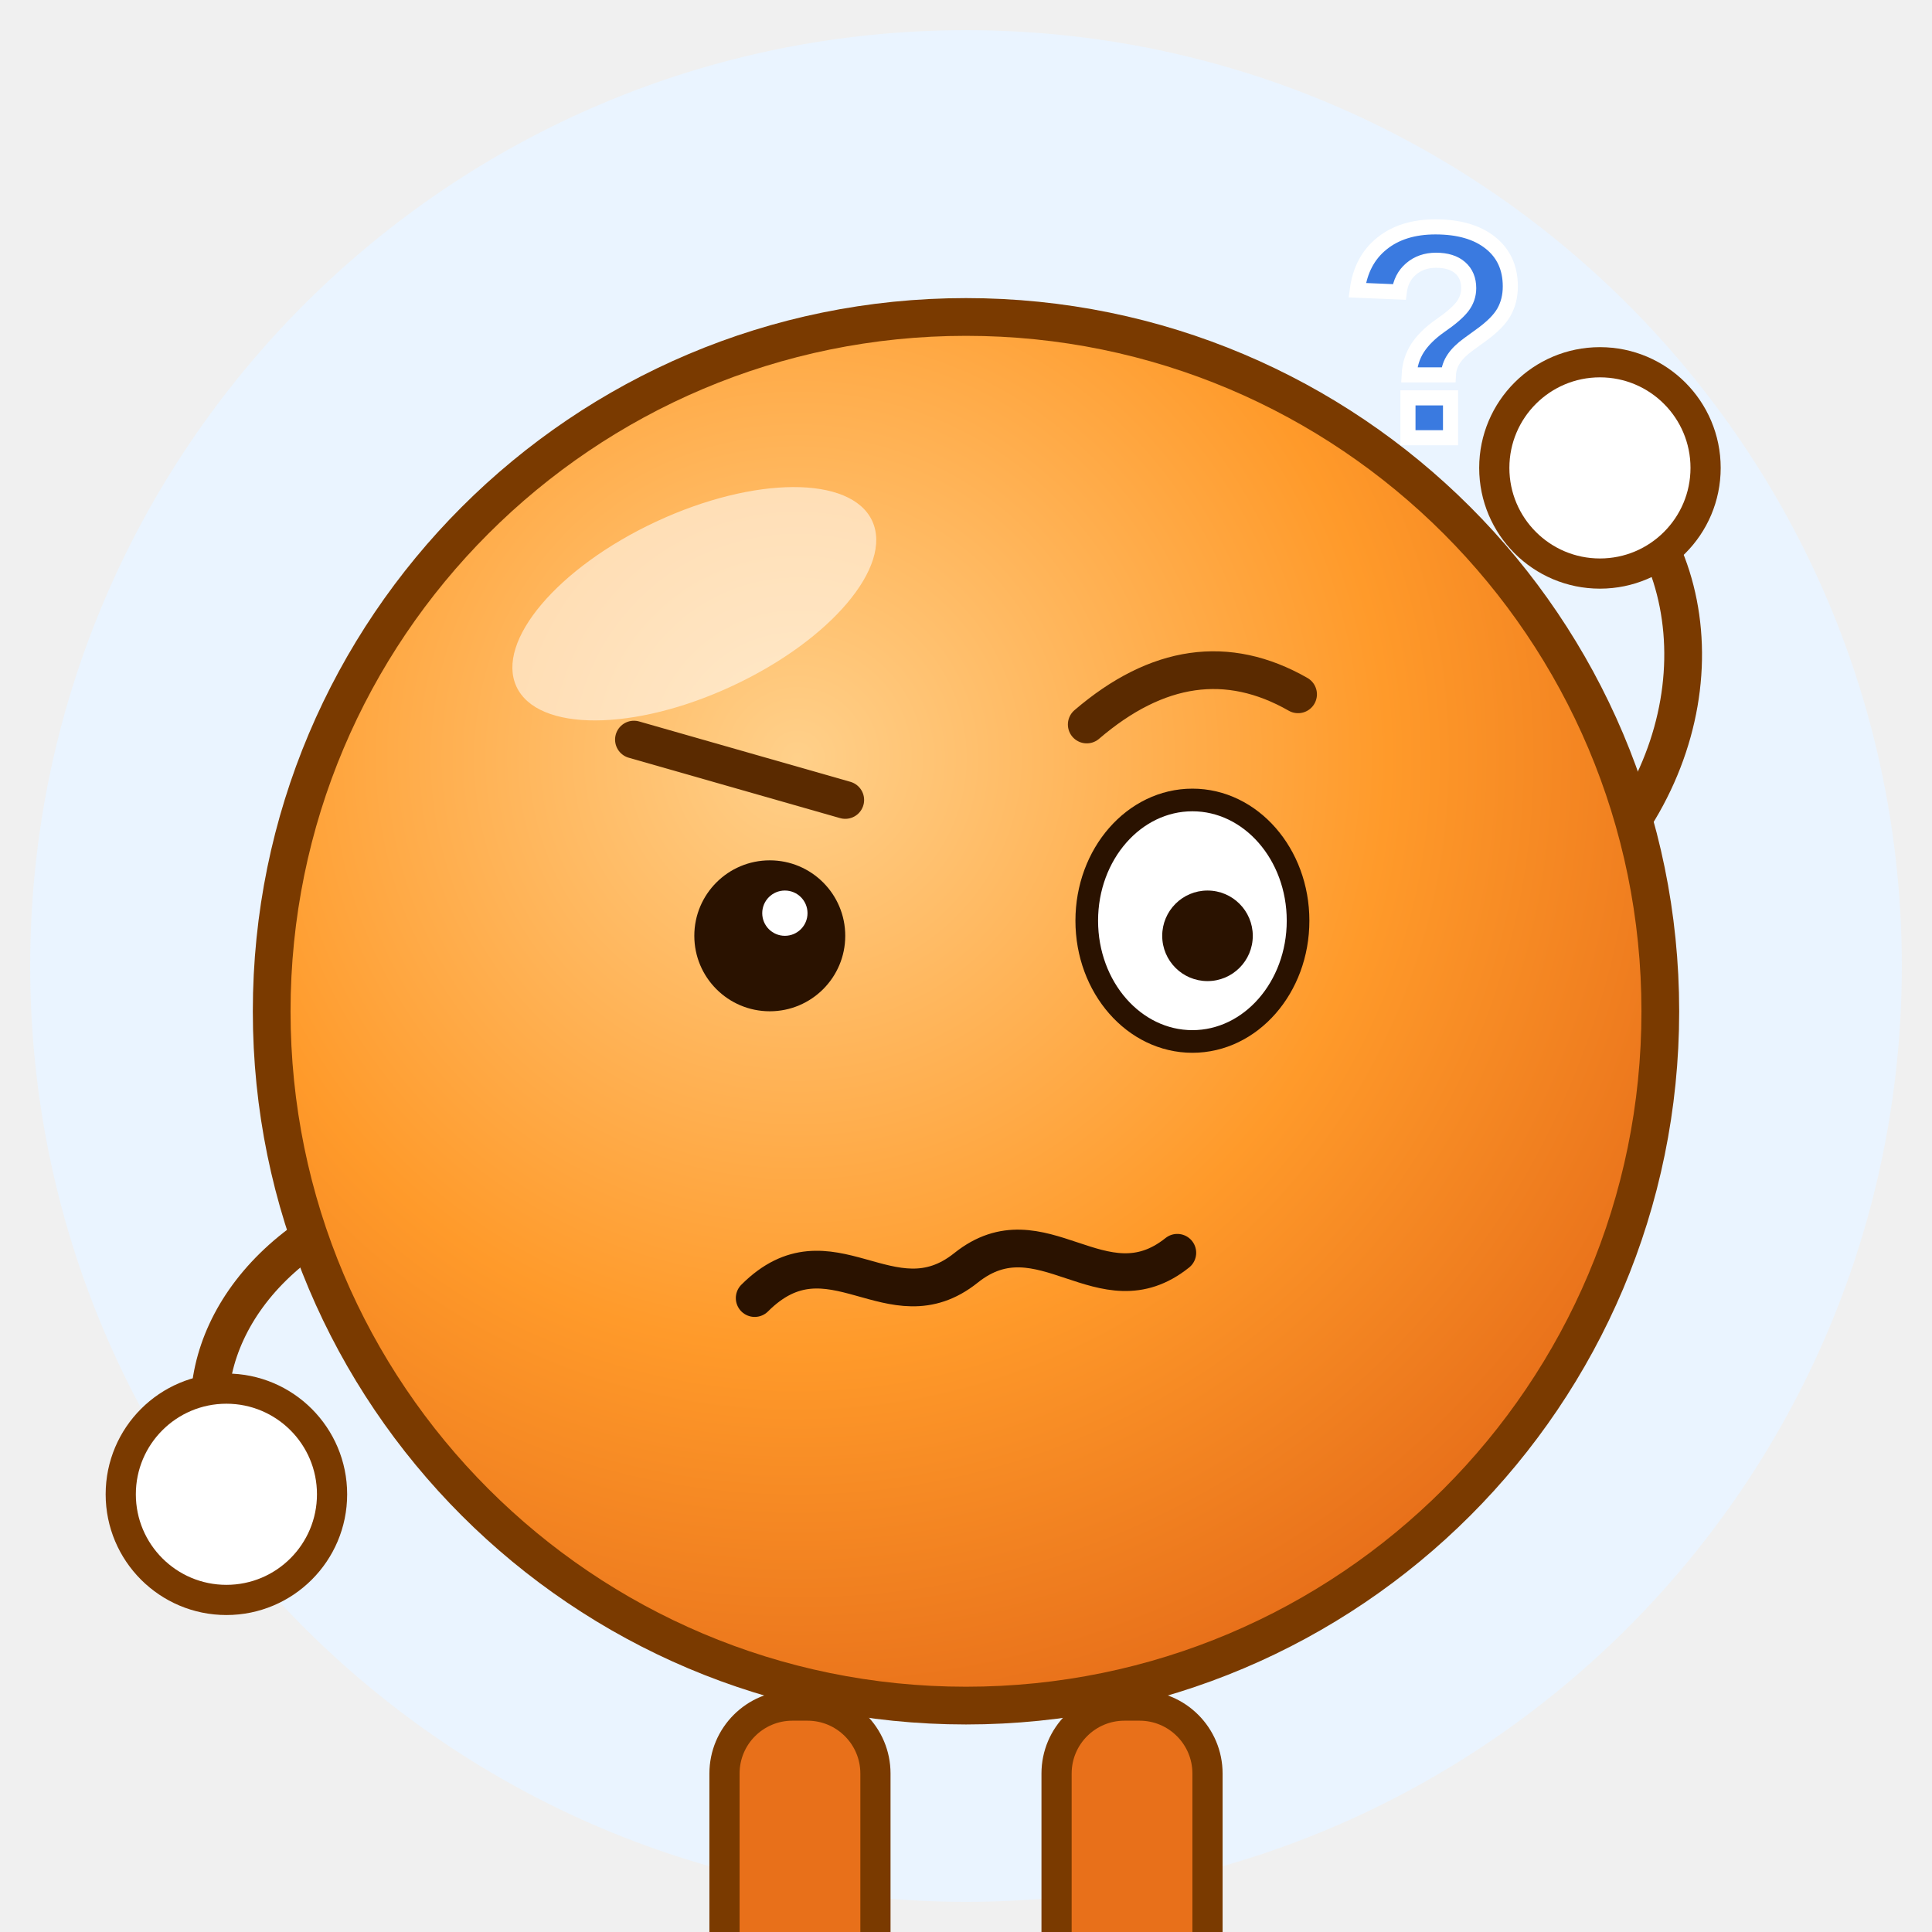
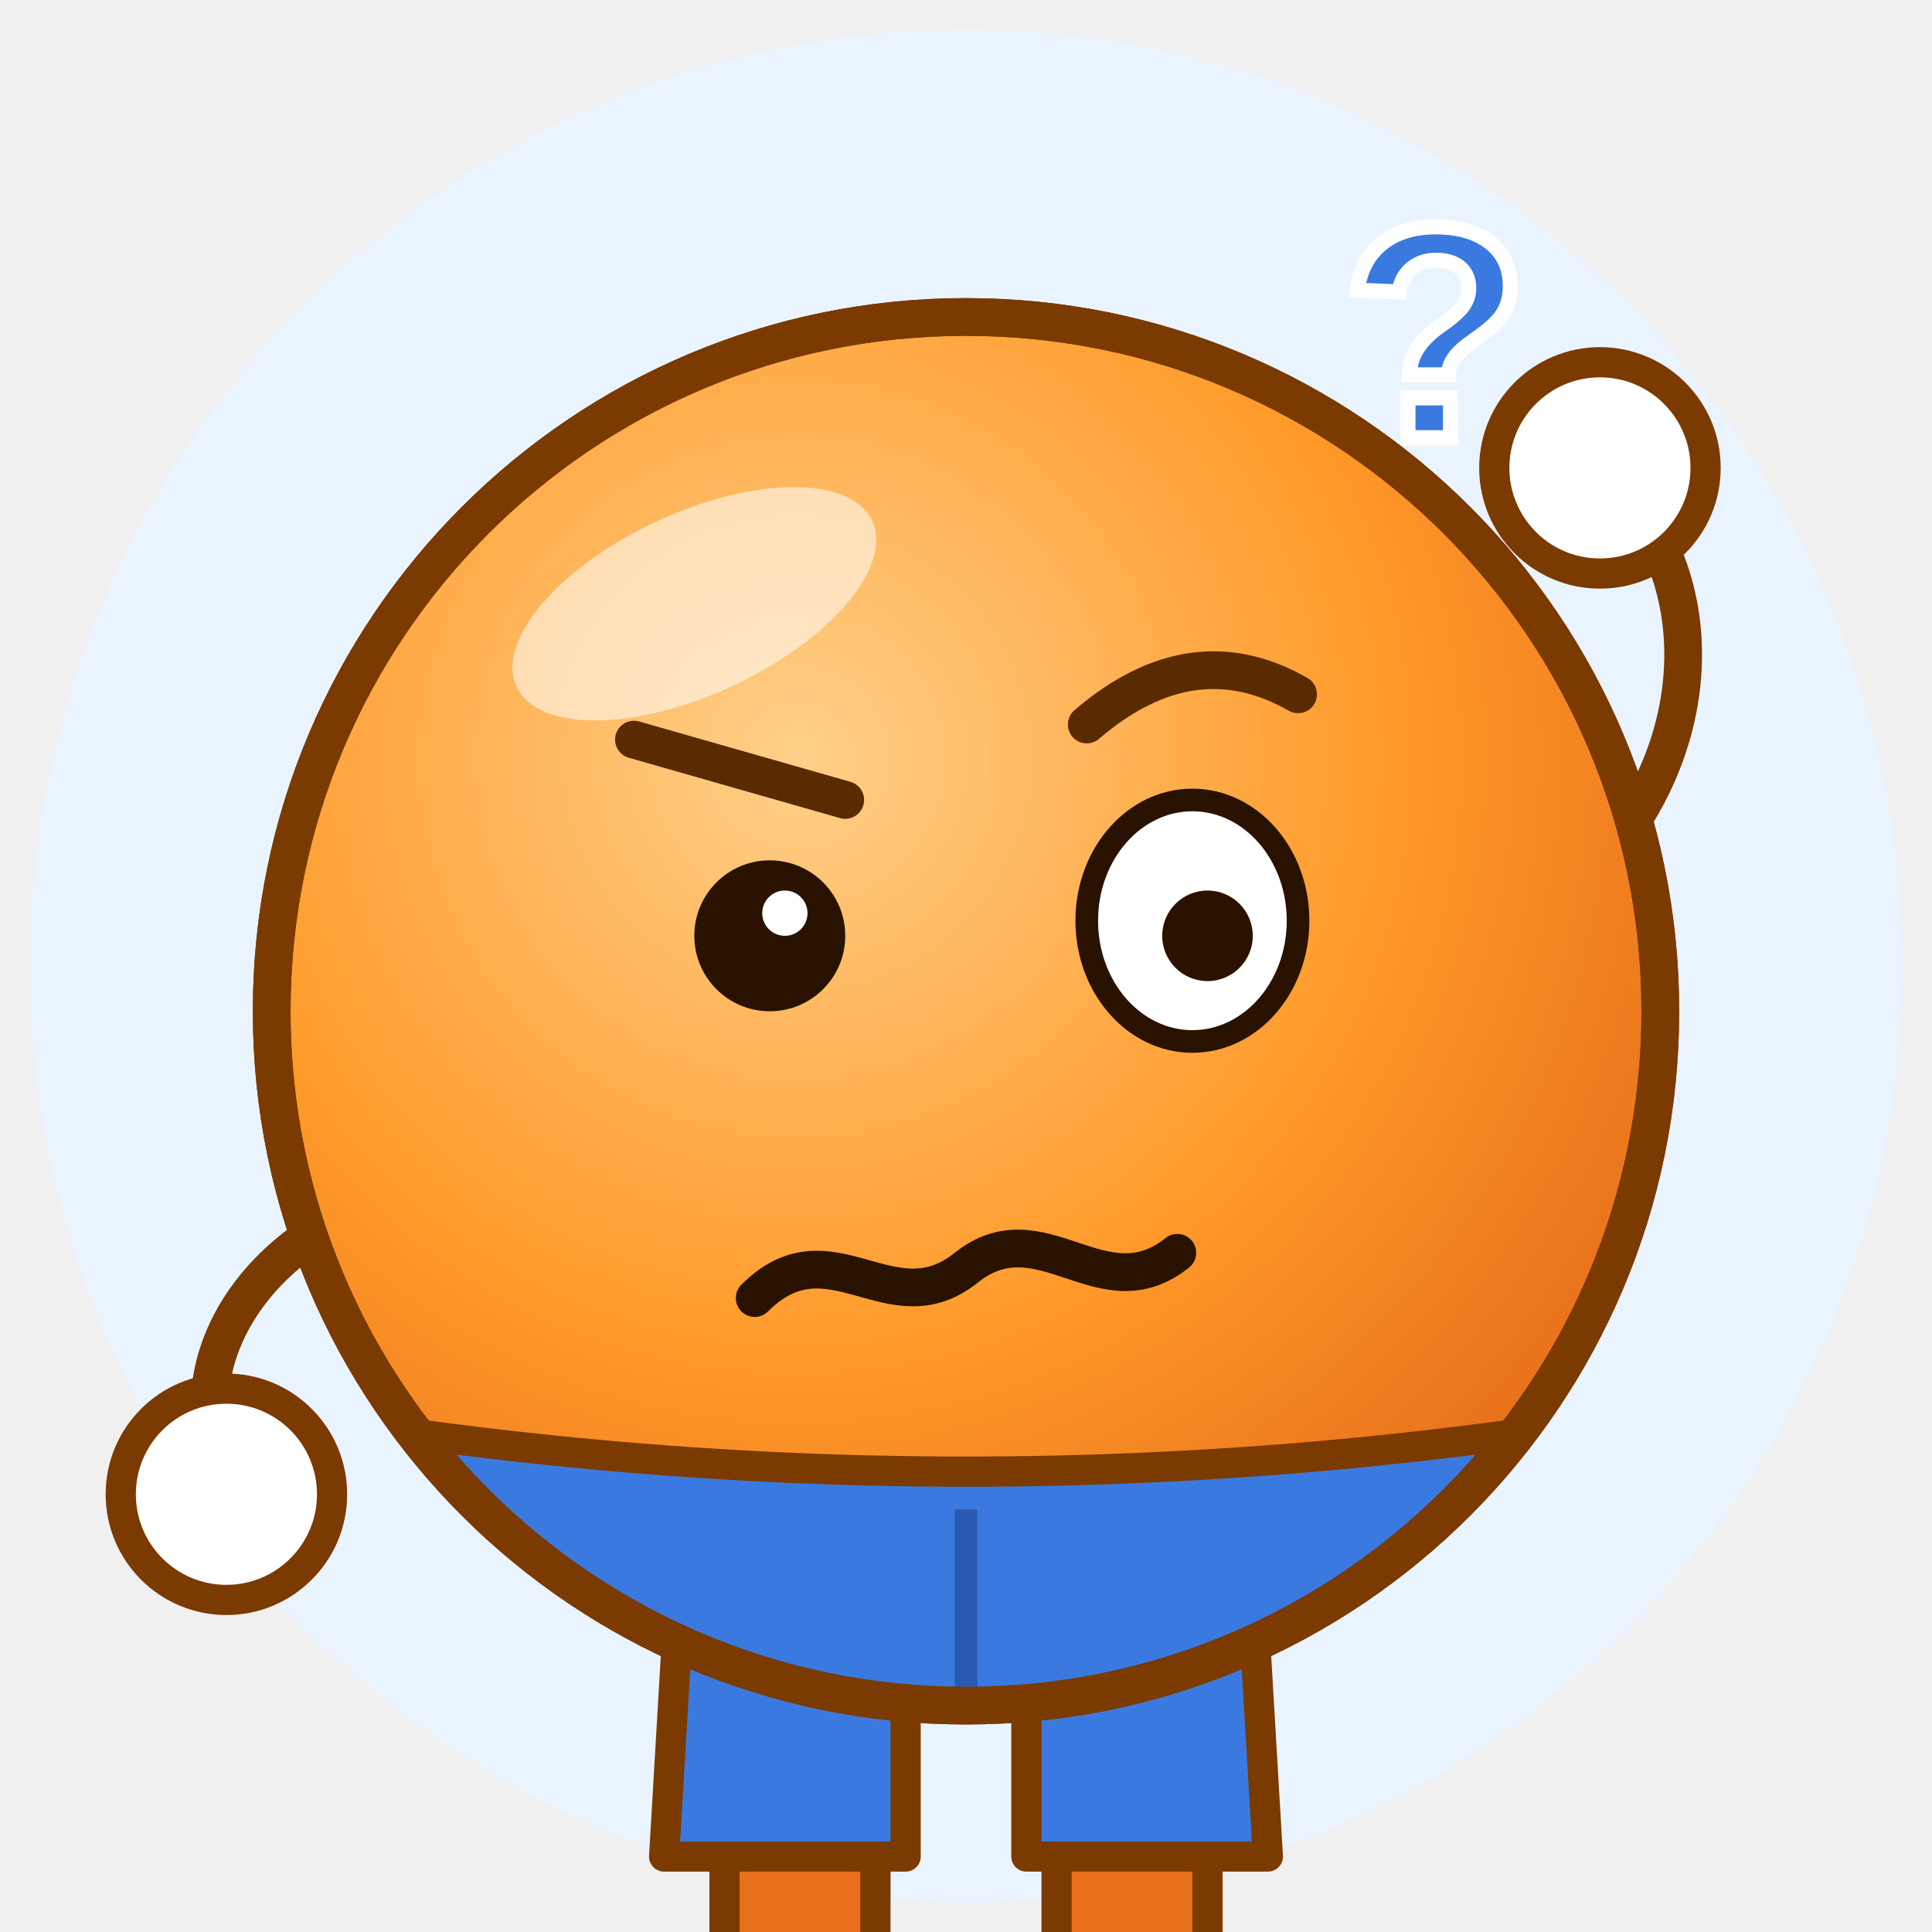
<svg xmlns="http://www.w3.org/2000/svg" viewBox="0 0 256 256" width="256" height="256">
  <defs>
    <radialGradient id="sm" cx="38%" cy="32%" r="70%">
      <stop offset="0" stop-color="#ffd08a" />
      <stop offset=".6" stop-color="#ff9a2a" />
      <stop offset="1" stop-color="#e8701a" />
    </radialGradient>
  </defs>
  <circle cx="128" cy="128" r="124" fill="#eaf4ff" />
  <rect x="96" y="226" width="20" height="40" rx="9" fill="#e8701a" stroke="#7a3a00" stroke-width="4" />
  <rect x="140" y="226" width="20" height="40" rx="9" fill="#e8701a" stroke="#7a3a00" stroke-width="4" />
  <path d="M48 160 C30 168 24 184 30 196" fill="none" stroke="#7a3a00" stroke-width="5" stroke-linecap="round" />
  <circle cx="30" cy="198" r="14" fill="#fff" stroke="#7a3a00" stroke-width="4" />
  <path d="M206 120 C226 104 228 78 214 64" fill="none" stroke="#7a3a00" stroke-width="5" stroke-linecap="round" />
  <circle cx="212" cy="62" r="14" fill="#fff" stroke="#7a3a00" stroke-width="4" />
+   <path d="M90 212 L88 246 H120 L120 212 Z M136 212 L136 246 H168 L166 212 Z" fill="#3a7ae0" stroke="#7a3a00" stroke-width="4" stroke-linejoin="round" />
  <circle cx="128" cy="134" r="92" fill="url(#sm)" stroke="#7a3a00" stroke-width="5" />
+   <clipPath id="gb">
+     <circle cx="128" cy="134" r="92" />
+   </clipPath>
+   <path d="M30 186 Q128 204 226 186 V240 H30 Z" fill="#3a7ae0" stroke="#7a3a00" stroke-width="4" clip-path="url(#gb)" />
+   <path d="M128 200 V226" stroke="#2a5ab0" stroke-width="3" />
+   <circle cx="128" cy="134" r="92" fill="none" stroke="#7a3a00" stroke-width="5" />
  <ellipse cx="92" cy="80" rx="26" ry="12" fill="#fff" opacity=".55" transform="rotate(-25 92 80)" />
  <path d="M84 98 L112 106 M144 96 Q158 84 172 92" fill="none" stroke="#5a2a00" stroke-width="5" stroke-linecap="round" />
  <circle cx="102" cy="124" r="10" fill="#2a1200" />
  <ellipse cx="158" cy="122" rx="14" ry="16" fill="#fff" stroke="#2a1200" stroke-width="3" />
  <circle cx="160" cy="124" r="6" fill="#2a1200" />
  <circle cx="104" cy="121" r="3" fill="#fff" />
  <path d="M100 172 C110 162 118 176 128 168 C138 160 146 174 156 166" fill="none" stroke="#2a1200" stroke-width="5" stroke-linecap="round" />
  <text x="178" y="58" font-size="40" font-weight="900" font-family="Arial Black,Arial" fill="#3a7ae0" stroke="#fff" stroke-width="2">?</text>
</svg>
